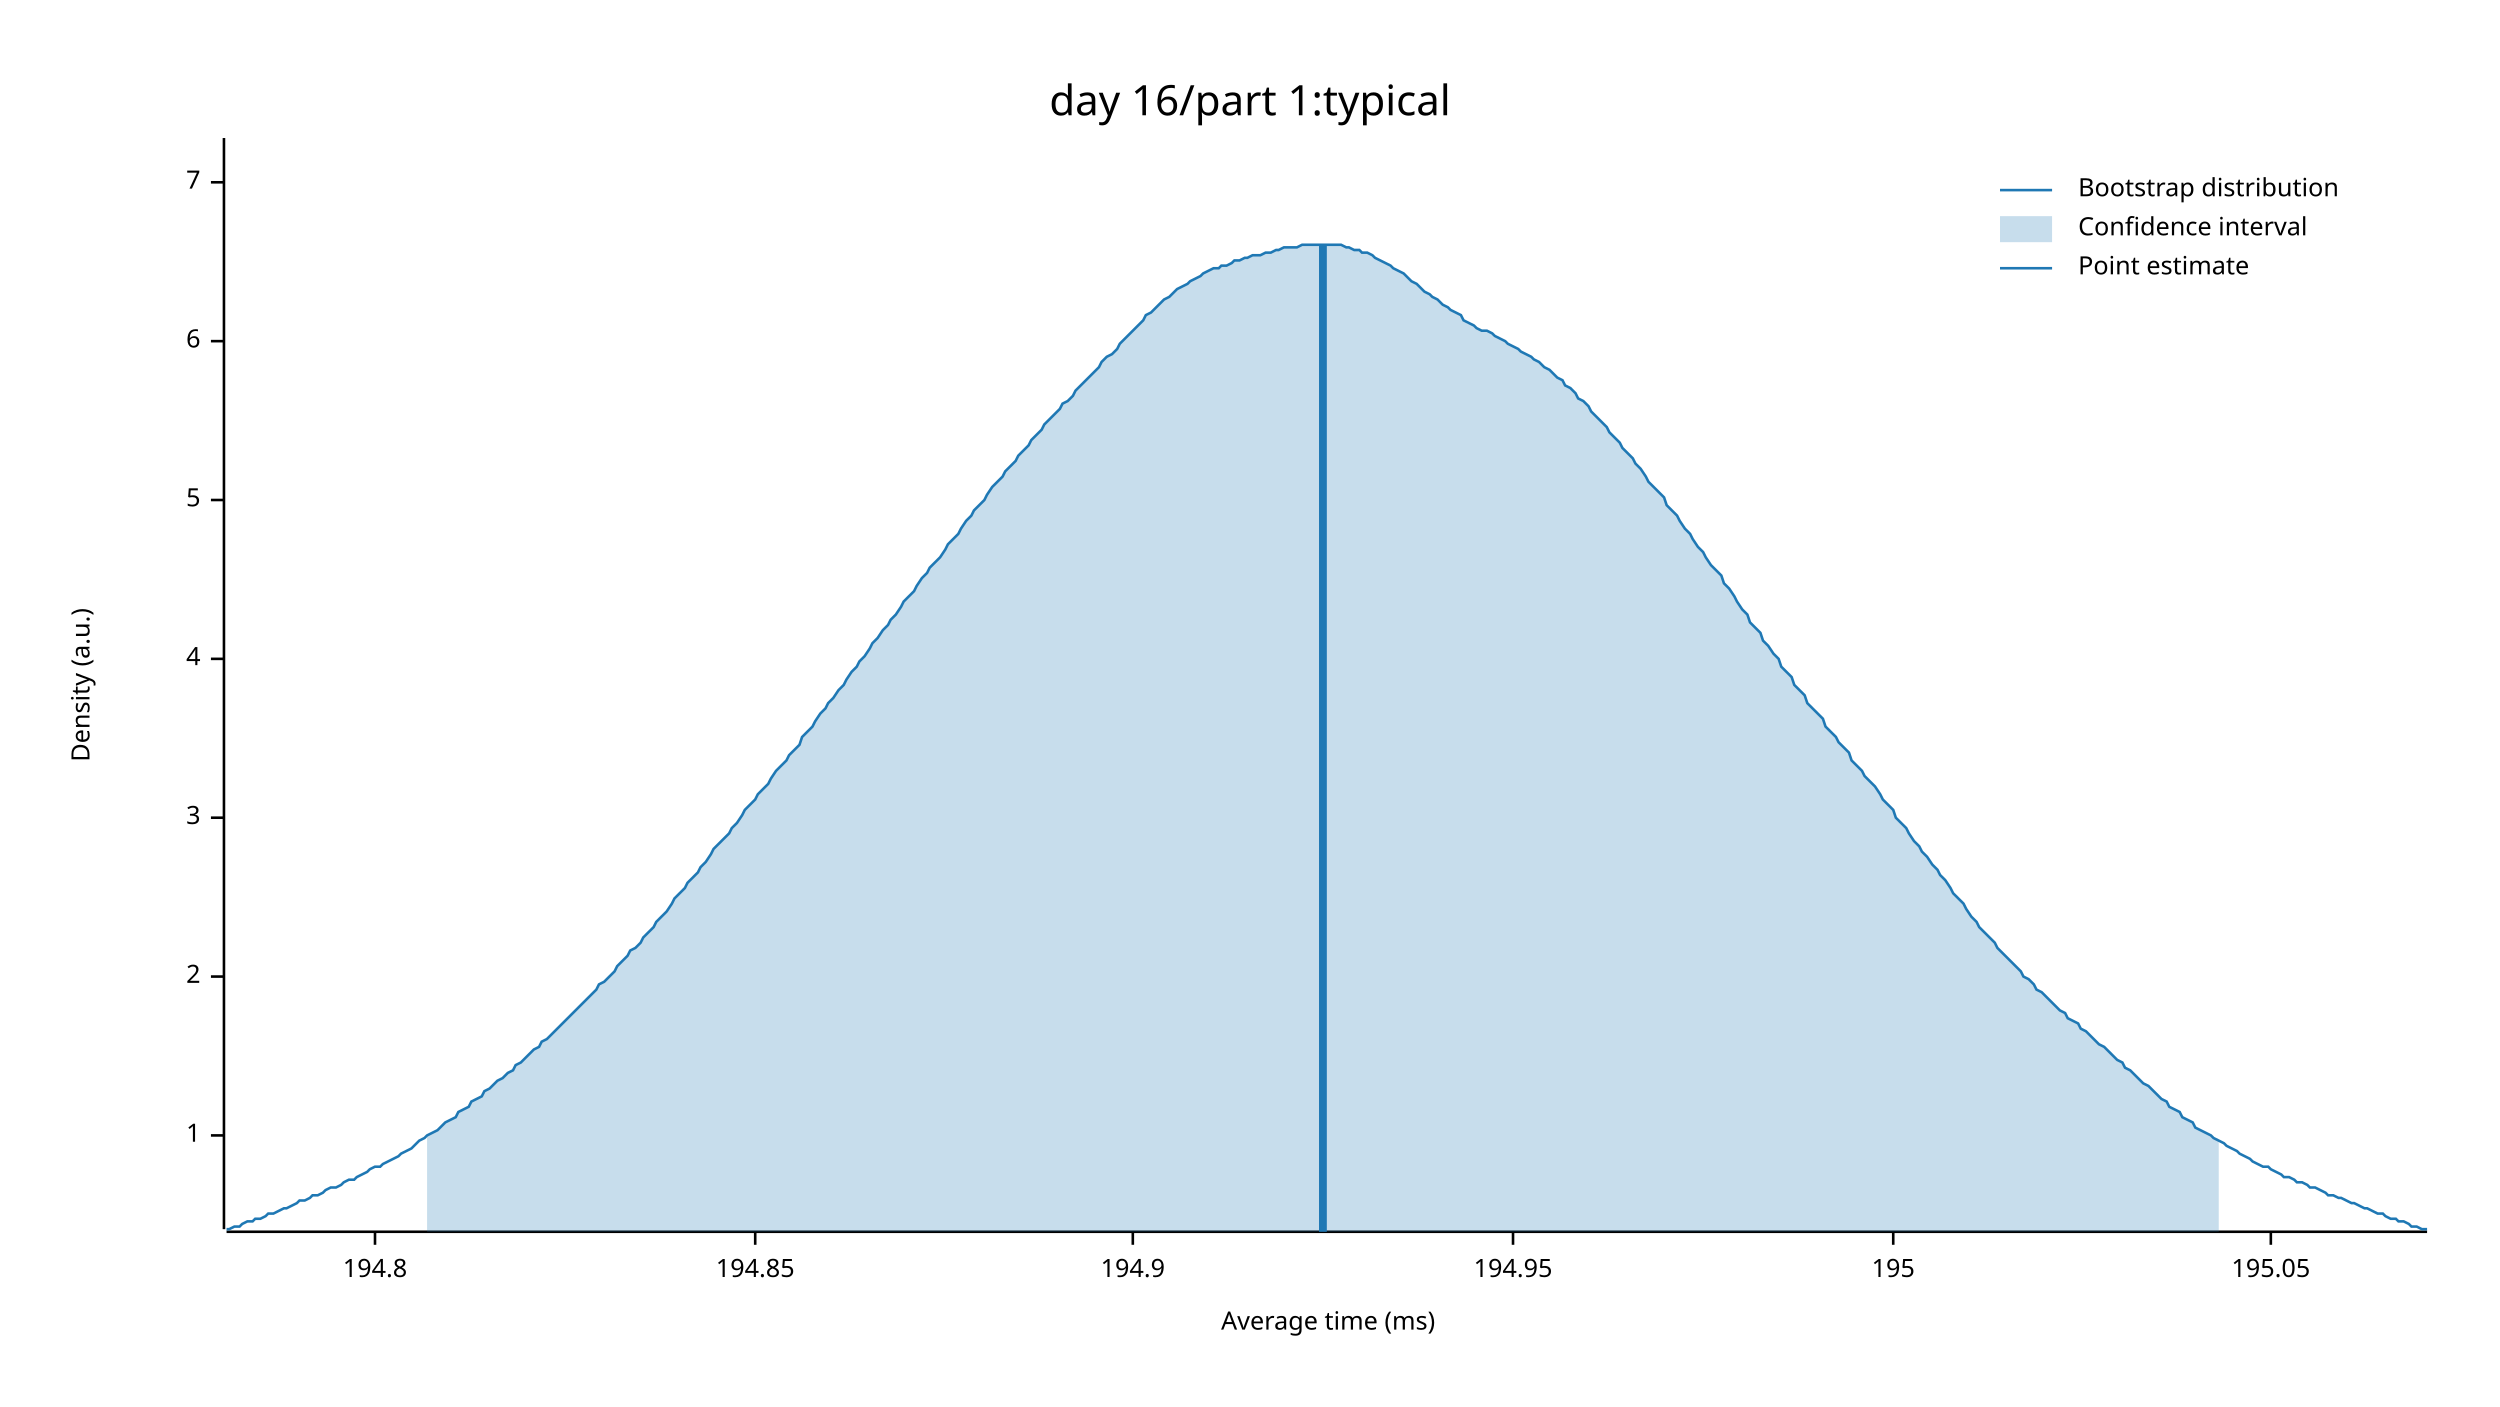
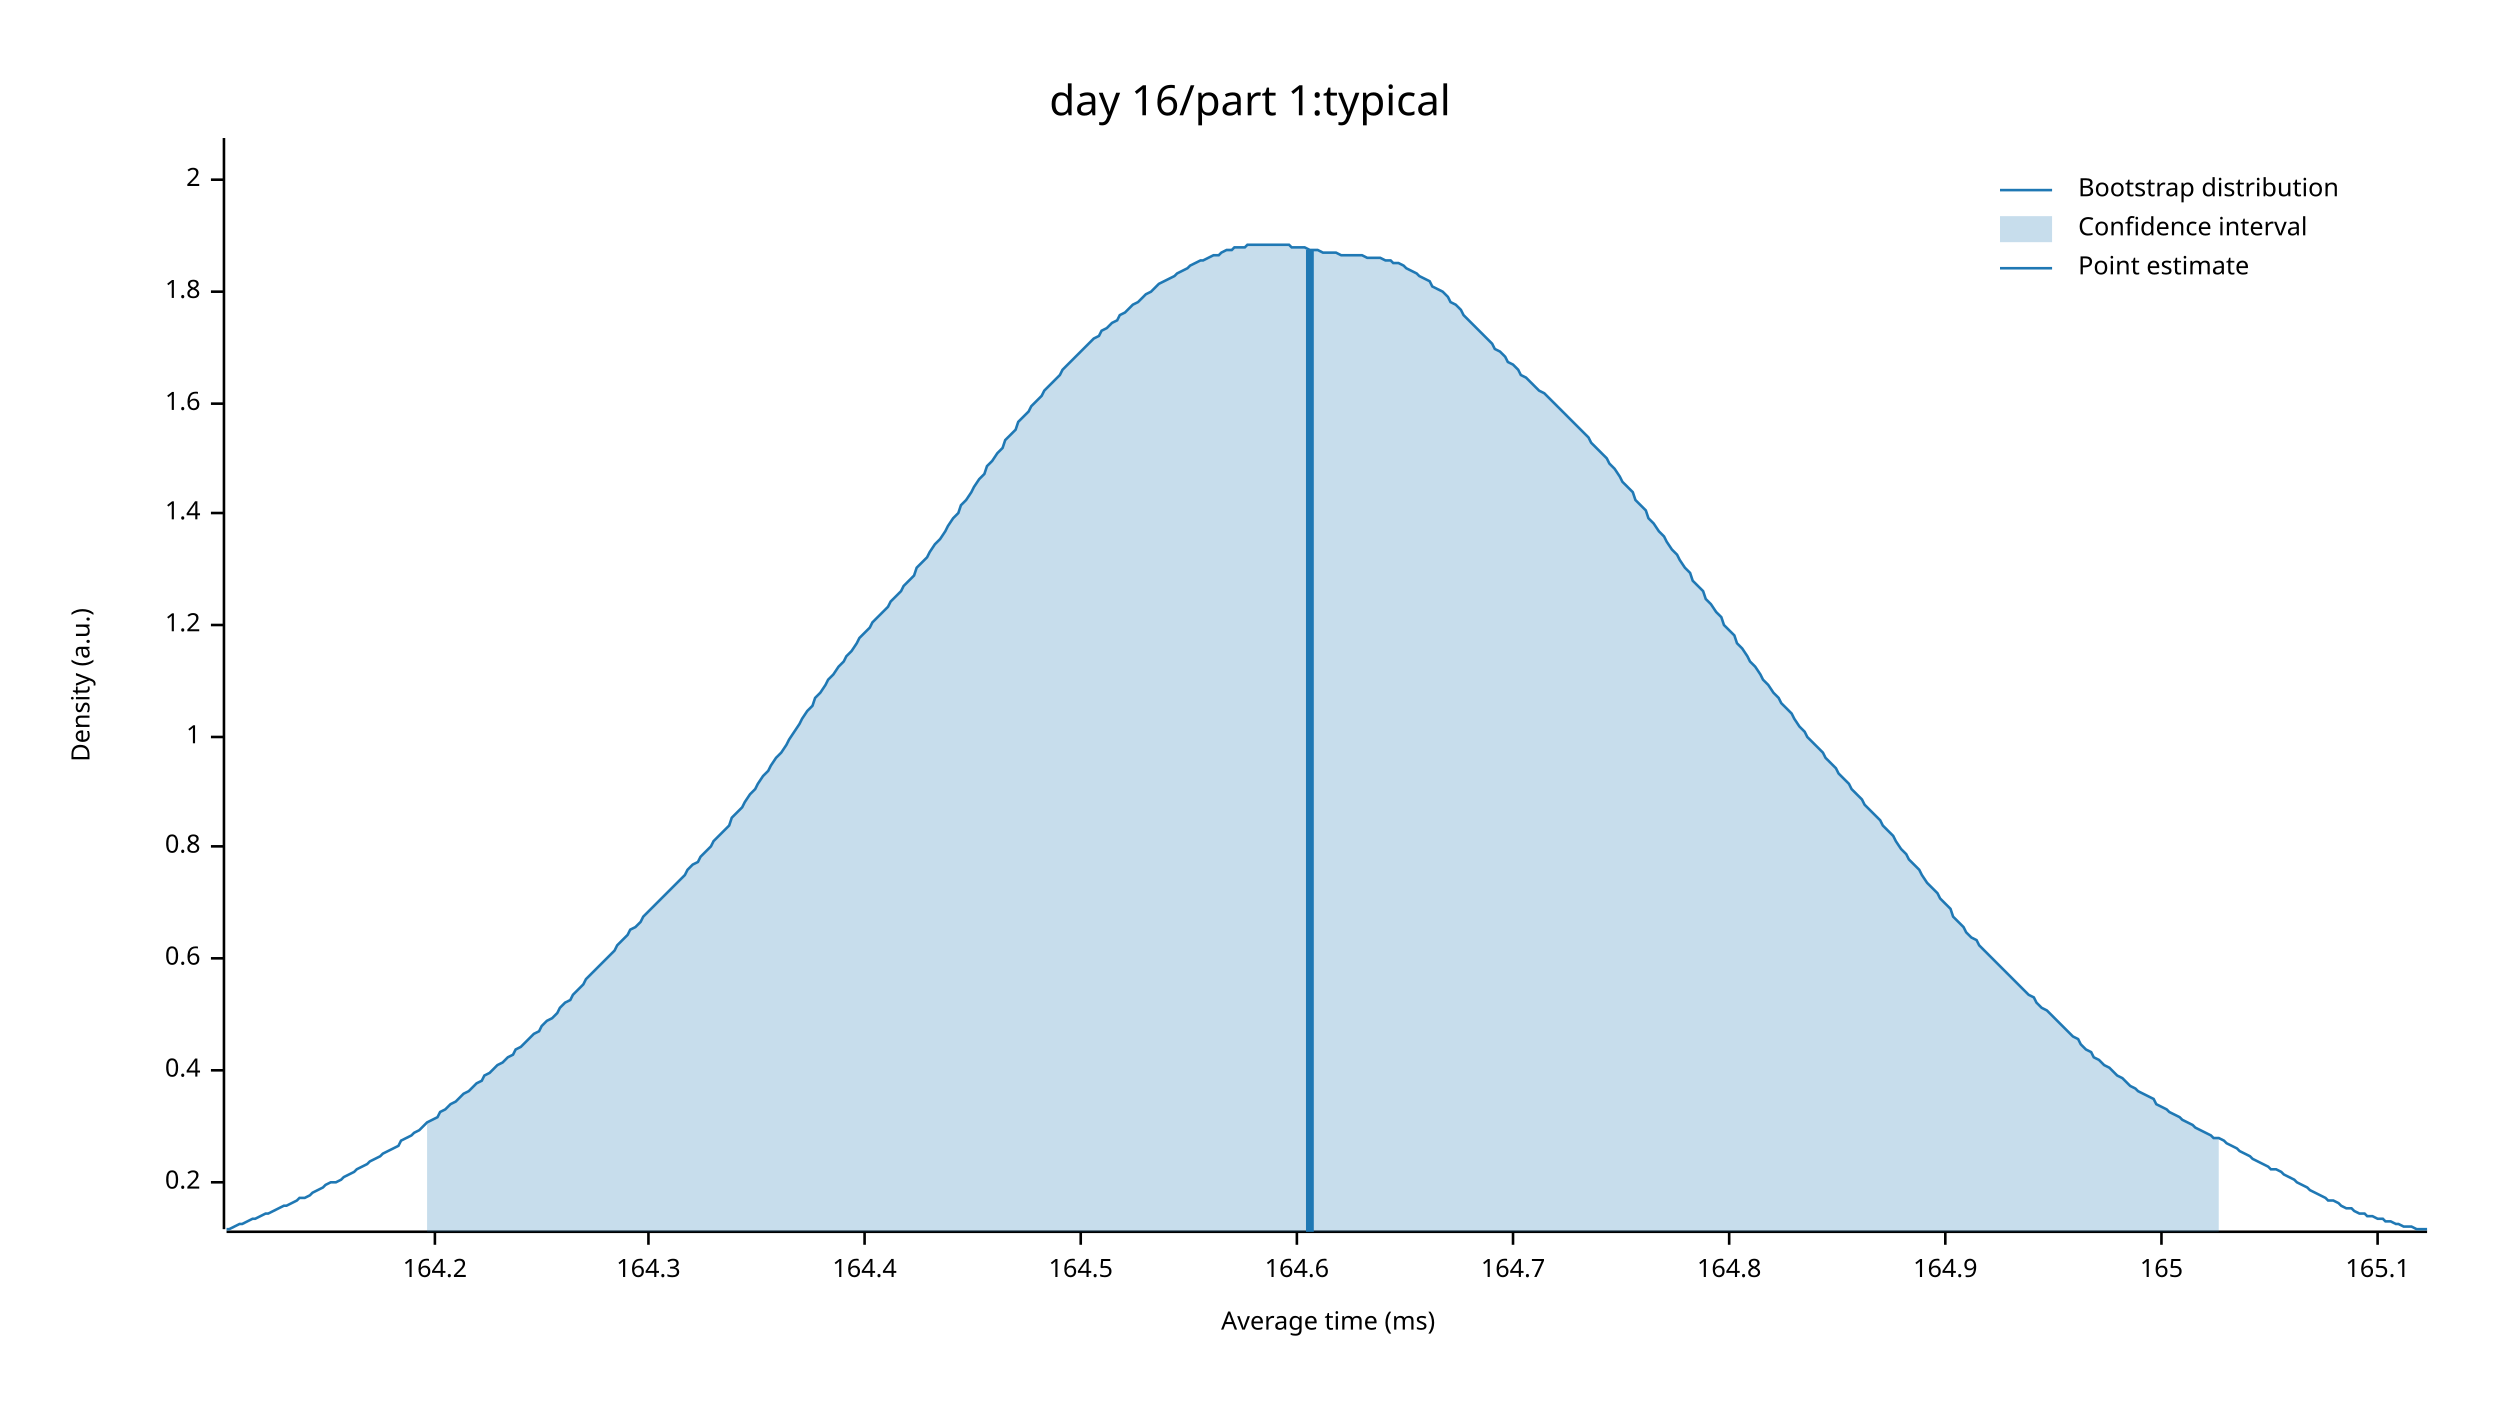
<svg xmlns="http://www.w3.org/2000/svg" width="960" height="540" viewBox="0 0 960 540">
  <text x="480" y="32" dy="0.76em" text-anchor="middle" font-family="sans-serif" font-size="16.129" opacity="1" fill="#000000">
day 16/part 1:typical
</text>
  <text x="27" y="263" dy="0.76em" text-anchor="middle" font-family="sans-serif" font-size="9.677" opacity="1" fill="#000000" transform="rotate(270, 27, 263)">
Density (a.u.)
</text>
  <text x="510" y="513" dy="-0.5ex" text-anchor="middle" font-family="sans-serif" font-size="9.677" opacity="1" fill="#000000">
Average time (ms)
</text>
  <polyline fill="none" opacity="1" stroke="#000000" stroke-width="1" points="86,53 86,472 " />
-   <text x="77" y="436" dy="0.5ex" text-anchor="end" font-family="sans-serif" font-size="9.677" opacity="1" fill="#000000">
+   <text x="77" y="454" dy="0.5ex" text-anchor="end" font-family="sans-serif" font-size="9.677" opacity="1" fill="#000000">
+ 0.2
+ </text>
+   <polyline fill="none" opacity="1" stroke="#000000" stroke-width="1" points="81,454 86,454 " />
+   <text x="77" y="411" dy="0.5ex" text-anchor="end" font-family="sans-serif" font-size="9.677" opacity="1" fill="#000000">
+ 0.4
+ </text>
+   <polyline fill="none" opacity="1" stroke="#000000" stroke-width="1" points="81,411 86,411 " />
+   <text x="77" y="368" dy="0.5ex" text-anchor="end" font-family="sans-serif" font-size="9.677" opacity="1" fill="#000000">
+ 0.6
+ </text>
+   <polyline fill="none" opacity="1" stroke="#000000" stroke-width="1" points="81,368 86,368 " />
+   <text x="77" y="325" dy="0.5ex" text-anchor="end" font-family="sans-serif" font-size="9.677" opacity="1" fill="#000000">
+ 0.8
+ </text>
+   <polyline fill="none" opacity="1" stroke="#000000" stroke-width="1" points="81,325 86,325 " />
+   <text x="77" y="283" dy="0.5ex" text-anchor="end" font-family="sans-serif" font-size="9.677" opacity="1" fill="#000000">
1
</text>
-   <polyline fill="none" opacity="1" stroke="#000000" stroke-width="1" points="81,436 86,436 " />
-   <text x="77" y="375" dy="0.5ex" text-anchor="end" font-family="sans-serif" font-size="9.677" opacity="1" fill="#000000">
+   <polyline fill="none" opacity="1" stroke="#000000" stroke-width="1" points="81,283 86,283 " />
+   <text x="77" y="240" dy="0.5ex" text-anchor="end" font-family="sans-serif" font-size="9.677" opacity="1" fill="#000000">
+ 1.2
+ </text>
+   <polyline fill="none" opacity="1" stroke="#000000" stroke-width="1" points="81,240 86,240 " />
+   <text x="77" y="197" dy="0.5ex" text-anchor="end" font-family="sans-serif" font-size="9.677" opacity="1" fill="#000000">
+ 1.4
+ </text>
+   <polyline fill="none" opacity="1" stroke="#000000" stroke-width="1" points="81,197 86,197 " />
+   <text x="77" y="155" dy="0.5ex" text-anchor="end" font-family="sans-serif" font-size="9.677" opacity="1" fill="#000000">
+ 1.6
+ </text>
+   <polyline fill="none" opacity="1" stroke="#000000" stroke-width="1" points="81,155 86,155 " />
+   <text x="77" y="112" dy="0.5ex" text-anchor="end" font-family="sans-serif" font-size="9.677" opacity="1" fill="#000000">
+ 1.8
+ </text>
+   <polyline fill="none" opacity="1" stroke="#000000" stroke-width="1" points="81,112 86,112 " />
+   <text x="77" y="69" dy="0.5ex" text-anchor="end" font-family="sans-serif" font-size="9.677" opacity="1" fill="#000000">
2
</text>
-   <polyline fill="none" opacity="1" stroke="#000000" stroke-width="1" points="81,375 86,375 " />
-   <text x="77" y="314" dy="0.5ex" text-anchor="end" font-family="sans-serif" font-size="9.677" opacity="1" fill="#000000">
- 3
+   <polyline fill="none" opacity="1" stroke="#000000" stroke-width="1" points="81,69 86,69 " />
+   <polyline fill="none" opacity="1" stroke="#000000" stroke-width="1" points="87,473 932,473 " />
+   <text x="167" y="483" dy="0.76em" text-anchor="middle" font-family="sans-serif" font-size="9.677" opacity="1" fill="#000000">
+ 164.2
</text>
-   <polyline fill="none" opacity="1" stroke="#000000" stroke-width="1" points="81,314 86,314 " />
-   <text x="77" y="253" dy="0.5ex" text-anchor="end" font-family="sans-serif" font-size="9.677" opacity="1" fill="#000000">
- 4
+   <polyline fill="none" opacity="1" stroke="#000000" stroke-width="1" points="167,473 167,478 " />
+   <text x="249" y="483" dy="0.76em" text-anchor="middle" font-family="sans-serif" font-size="9.677" opacity="1" fill="#000000">
+ 164.3
</text>
-   <polyline fill="none" opacity="1" stroke="#000000" stroke-width="1" points="81,253 86,253 " />
-   <text x="77" y="192" dy="0.5ex" text-anchor="end" font-family="sans-serif" font-size="9.677" opacity="1" fill="#000000">
- 5
+   <polyline fill="none" opacity="1" stroke="#000000" stroke-width="1" points="249,473 249,478 " />
+   <text x="332" y="483" dy="0.76em" text-anchor="middle" font-family="sans-serif" font-size="9.677" opacity="1" fill="#000000">
+ 164.4
</text>
-   <polyline fill="none" opacity="1" stroke="#000000" stroke-width="1" points="81,192 86,192 " />
-   <text x="77" y="131" dy="0.5ex" text-anchor="end" font-family="sans-serif" font-size="9.677" opacity="1" fill="#000000">
- 6
+   <polyline fill="none" opacity="1" stroke="#000000" stroke-width="1" points="332,473 332,478 " />
+   <text x="415" y="483" dy="0.76em" text-anchor="middle" font-family="sans-serif" font-size="9.677" opacity="1" fill="#000000">
+ 164.5
</text>
-   <polyline fill="none" opacity="1" stroke="#000000" stroke-width="1" points="81,131 86,131 " />
-   <text x="77" y="70" dy="0.5ex" text-anchor="end" font-family="sans-serif" font-size="9.677" opacity="1" fill="#000000">
- 7
+   <polyline fill="none" opacity="1" stroke="#000000" stroke-width="1" points="415,473 415,478 " />
+   <text x="498" y="483" dy="0.76em" text-anchor="middle" font-family="sans-serif" font-size="9.677" opacity="1" fill="#000000">
+ 164.6
</text>
-   <polyline fill="none" opacity="1" stroke="#000000" stroke-width="1" points="81,70 86,70 " />
-   <polyline fill="none" opacity="1" stroke="#000000" stroke-width="1" points="87,473 932,473 " />
-   <text x="144" y="483" dy="0.76em" text-anchor="middle" font-family="sans-serif" font-size="9.677" opacity="1" fill="#000000">
- 194.8
- </text>
-   <polyline fill="none" opacity="1" stroke="#000000" stroke-width="1" points="144,473 144,478 " />
-   <text x="290" y="483" dy="0.76em" text-anchor="middle" font-family="sans-serif" font-size="9.677" opacity="1" fill="#000000">
- 194.85
- </text>
-   <polyline fill="none" opacity="1" stroke="#000000" stroke-width="1" points="290,473 290,478 " />
-   <text x="435" y="483" dy="0.76em" text-anchor="middle" font-family="sans-serif" font-size="9.677" opacity="1" fill="#000000">
- 194.9
- </text>
-   <polyline fill="none" opacity="1" stroke="#000000" stroke-width="1" points="435,473 435,478 " />
+   <polyline fill="none" opacity="1" stroke="#000000" stroke-width="1" points="498,473 498,478 " />
  <text x="581" y="483" dy="0.76em" text-anchor="middle" font-family="sans-serif" font-size="9.677" opacity="1" fill="#000000">
- 194.95
+ 164.7
</text>
  <polyline fill="none" opacity="1" stroke="#000000" stroke-width="1" points="581,473 581,478 " />
-   <text x="727" y="483" dy="0.76em" text-anchor="middle" font-family="sans-serif" font-size="9.677" opacity="1" fill="#000000">
- 195
+   <text x="664" y="483" dy="0.76em" text-anchor="middle" font-family="sans-serif" font-size="9.677" opacity="1" fill="#000000">
+ 164.8
</text>
-   <polyline fill="none" opacity="1" stroke="#000000" stroke-width="1" points="727,473 727,478 " />
-   <text x="872" y="483" dy="0.76em" text-anchor="middle" font-family="sans-serif" font-size="9.677" opacity="1" fill="#000000">
- 195.05
+   <polyline fill="none" opacity="1" stroke="#000000" stroke-width="1" points="664,473 664,478 " />
+   <text x="747" y="483" dy="0.76em" text-anchor="middle" font-family="sans-serif" font-size="9.677" opacity="1" fill="#000000">
+ 164.9
</text>
-   <polyline fill="none" opacity="1" stroke="#000000" stroke-width="1" points="872,473 872,478 " />
-   <polyline fill="none" opacity="1" stroke="#1F78B4" stroke-width="1" points="87,472 88,472 90,471 92,471 93,470 95,469 97,469 98,468 100,468 102,467 103,466 105,466 107,465 109,464 110,464 112,463 114,462 115,461 117,461 119,460 120,459 122,459 124,458 125,457 127,456 129,456 131,455 132,454 134,453 136,453 137,452 139,451 141,450 142,449 144,448 146,448 147,447 149,446 151,445 153,444 154,443 156,442 158,441 159,440 161,438 163,437 164,436 166,435 168,434 169,433 171,431 173,430 175,429 176,427 178,426 180,425 181,423 183,422 185,421 186,419 188,418 190,416 191,415 193,414 195,412 197,411 198,409 200,408 202,406 203,405 205,403 207,402 208,400 210,399 212,397 214,395 215,394 217,392 219,390 220,389 222,387 224,385 225,384 227,382 229,380 230,378 232,377 234,375 236,373 237,371 239,369 241,367 242,365 244,364 246,362 247,360 249,358 251,356 252,354 254,352 256,350 258,347 259,345 261,343 263,341 264,339 266,337 268,335 269,333 271,331 273,328 274,326 276,324 278,322 280,320 281,318 283,316 285,313 286,311 288,309 290,307 291,305 293,303 295,301 296,299 298,296 300,294 302,292 303,290 305,288 307,286 308,283 310,281 312,279 313,277 315,274 317,272 318,270 320,268 322,265 324,263 325,261 327,258 329,256 330,254 332,252 334,249 335,247 337,245 339,242 341,240 342,238 344,236 346,233 347,231 349,229 351,227 352,225 354,222 356,220 357,218 359,216 361,214 363,211 364,209 366,207 368,205 369,203 371,200 373,198 374,196 376,194 378,192 379,190 381,187 383,185 385,183 386,181 388,179 390,177 391,175 393,173 395,171 396,169 398,167 400,165 401,163 403,161 405,159 407,157 408,155 410,154 412,152 413,150 415,148 417,146 418,145 420,143 422,141 423,139 425,137 427,136 429,134 430,132 432,130 434,128 435,127 437,125 439,123 440,121 442,120 444,118 445,117 447,115 449,114 451,112 452,111 454,110 456,109 457,108 459,107 461,106 462,105 464,104 466,103 468,103 469,102 471,102 473,101 474,100 476,100 478,99 479,99 481,98 483,98 484,98 486,97 488,97 490,96 491,96 493,95 495,95 496,95 498,95 500,94 501,94 503,94 505,94 506,94 508,94 510,94 512,94 513,94 515,94 517,95 518,95 520,96 522,96 523,97 525,97 527,98 528,99 530,100 532,101 534,102 535,103 537,104 539,105 540,106 542,108 544,109 545,110 547,112 549,113 550,114 552,115 554,117 556,118 557,119 559,120 561,121 562,123 564,124 566,125 567,126 569,127 571,127 573,128 574,129 576,130 578,131 579,132 581,133 583,134 584,135 586,136 588,137 589,138 591,139 593,141 595,142 596,143 598,145 600,146 601,148 603,149 605,151 606,153 608,154 610,156 611,158 613,160 615,162 617,164 618,166 620,168 622,170 623,172 625,174 627,176 628,178 630,180 632,183 633,185 635,187 637,189 639,191 640,194 642,196 644,198 645,200 647,203 649,205 650,207 652,210 654,212 655,214 657,217 659,219 661,221 662,224 664,226 666,229 667,231 669,234 671,236 672,239 674,241 676,243 677,246 679,248 681,251 683,253 684,256 686,258 688,260 689,263 691,265 693,267 694,270 696,272 698,274 700,276 701,279 703,281 705,283 706,285 708,287 710,289 711,292 713,294 715,296 716,298 718,300 720,302 722,305 723,307 725,309 727,311 728,314 730,316 732,318 733,320 735,323 737,325 738,327 740,329 742,332 744,334 745,336 747,338 749,341 750,343 752,345 754,347 755,349 757,352 759,354 760,356 762,358 764,360 766,362 767,364 769,366 771,368 772,369 774,371 776,373 777,375 779,376 781,378 782,380 784,381 786,383 788,385 789,386 791,388 793,389 794,391 796,392 798,393 799,395 801,396 803,398 804,399 806,401 808,402 810,404 811,405 813,407 815,408 816,410 818,411 820,413 821,414 823,416 825,417 827,419 828,420 830,422 832,423 833,425 835,426 837,427 838,429 840,430 842,431 843,433 845,434 847,435 849,436 850,437 852,438 854,439 855,440 857,441 859,442 860,443 862,444 864,445 865,446 867,447 869,448 871,448 872,449 874,450 876,451 877,452 879,452 881,453 882,454 884,454 886,455 887,456 889,456 891,457 893,458 894,459 896,459 898,460 899,460 901,461 903,462 904,462 906,463 908,464 909,464 911,465 913,466 915,466 916,467 918,468 920,468 921,469 923,469 925,470 926,471 928,471 930,472 932,472 " />
-   <polygon opacity="0.25" fill="#1F78B4" points="164,436 166,435 168,434 169,433 171,431 173,430 175,429 176,427 178,426 180,425 181,423 183,422 185,421 186,419 188,418 190,416 191,415 193,414 195,412 197,411 198,409 200,408 202,406 203,405 205,403 207,402 208,400 210,399 212,397 214,395 215,394 217,392 219,390 220,389 222,387 224,385 225,384 227,382 229,380 230,378 232,377 234,375 236,373 237,371 239,369 241,367 242,365 244,364 246,362 247,360 249,358 251,356 252,354 254,352 256,350 258,347 259,345 261,343 263,341 264,339 266,337 268,335 269,333 271,331 273,328 274,326 276,324 278,322 280,320 281,318 283,316 285,313 286,311 288,309 290,307 291,305 293,303 295,301 296,299 298,296 300,294 302,292 303,290 305,288 307,286 308,283 310,281 312,279 313,277 315,274 317,272 318,270 320,268 322,265 324,263 325,261 327,258 329,256 330,254 332,252 334,249 335,247 337,245 339,242 341,240 342,238 344,236 346,233 347,231 349,229 351,227 352,225 354,222 356,220 357,218 359,216 361,214 363,211 364,209 366,207 368,205 369,203 371,200 373,198 374,196 376,194 378,192 379,190 381,187 383,185 385,183 386,181 388,179 390,177 391,175 393,173 395,171 396,169 398,167 400,165 401,163 403,161 405,159 407,157 408,155 410,154 412,152 413,150 415,148 417,146 418,145 420,143 422,141 423,139 425,137 427,136 429,134 430,132 432,130 434,128 435,127 437,125 439,123 440,121 442,120 444,118 445,117 447,115 449,114 451,112 452,111 454,110 456,109 457,108 459,107 461,106 462,105 464,104 466,103 468,103 469,102 471,102 473,101 474,100 476,100 478,99 479,99 481,98 483,98 484,98 486,97 488,97 490,96 491,96 493,95 495,95 496,95 498,95 500,94 501,94 503,94 505,94 506,94 508,94 510,94 512,94 513,94 515,94 517,95 518,95 520,96 522,96 523,97 525,97 527,98 528,99 530,100 532,101 534,102 535,103 537,104 539,105 540,106 542,108 544,109 545,110 547,112 549,113 550,114 552,115 554,117 556,118 557,119 559,120 561,121 562,123 564,124 566,125 567,126 569,127 571,127 573,128 574,129 576,130 578,131 579,132 581,133 583,134 584,135 586,136 588,137 589,138 591,139 593,141 595,142 596,143 598,145 600,146 601,148 603,149 605,151 606,153 608,154 610,156 611,158 613,160 615,162 617,164 618,166 620,168 622,170 623,172 625,174 627,176 628,178 630,180 632,183 633,185 635,187 637,189 639,191 640,194 642,196 644,198 645,200 647,203 649,205 650,207 652,210 654,212 655,214 657,217 659,219 661,221 662,224 664,226 666,229 667,231 669,234 671,236 672,239 674,241 676,243 677,246 679,248 681,251 683,253 684,256 686,258 688,260 689,263 691,265 693,267 694,270 696,272 698,274 700,276 701,279 703,281 705,283 706,285 708,287 710,289 711,292 713,294 715,296 716,298 718,300 720,302 722,305 723,307 725,309 727,311 728,314 730,316 732,318 733,320 735,323 737,325 738,327 740,329 742,332 744,334 745,336 747,338 749,341 750,343 752,345 754,347 755,349 757,352 759,354 760,356 762,358 764,360 766,362 767,364 769,366 771,368 772,369 774,371 776,373 777,375 779,376 781,378 782,380 784,381 786,383 788,385 789,386 791,388 793,389 794,391 796,392 798,393 799,395 801,396 803,398 804,399 806,401 808,402 810,404 811,405 813,407 815,408 816,410 818,411 820,413 821,414 823,416 825,417 827,419 828,420 830,422 832,423 833,425 835,426 837,427 838,429 840,430 842,431 843,433 845,434 847,435 849,436 850,437 852,438 852,473 164,473 " />
-   <polyline fill="none" opacity="1" stroke="#1F78B4" stroke-width="3" points="508,473 508,94 " />
+   <polyline fill="none" opacity="1" stroke="#000000" stroke-width="1" points="747,473 747,478 " />
+   <text x="830" y="483" dy="0.76em" text-anchor="middle" font-family="sans-serif" font-size="9.677" opacity="1" fill="#000000">
+ 165
+ </text>
+   <polyline fill="none" opacity="1" stroke="#000000" stroke-width="1" points="830,473 830,478 " />
+   <text x="913" y="483" dy="0.76em" text-anchor="middle" font-family="sans-serif" font-size="9.677" opacity="1" fill="#000000">
+ 165.1
+ </text>
+   <polyline fill="none" opacity="1" stroke="#000000" stroke-width="1" points="913,473 913,478 " />
+   <polyline fill="none" opacity="1" stroke="#1F78B4" stroke-width="1" points="87,472 88,472 90,471 92,470 93,470 95,469 97,468 98,468 100,467 102,466 103,466 105,465 107,464 109,463 110,463 112,462 114,461 115,460 117,460 119,459 120,458 122,457 124,456 125,455 127,454 129,454 131,453 132,452 134,451 136,450 137,449 139,448 141,447 142,446 144,445 146,444 147,443 149,442 151,441 153,440 154,438 156,437 158,436 159,435 161,434 163,432 164,431 166,430 168,429 169,427 171,426 173,424 175,423 176,422 178,420 180,419 181,418 183,416 185,415 186,413 188,412 190,410 191,409 193,408 195,406 197,405 198,403 200,402 202,400 203,399 205,397 207,396 208,394 210,392 212,391 214,389 215,387 217,385 219,384 220,382 222,380 224,378 225,376 227,374 229,372 230,371 232,369 234,367 236,365 237,363 239,361 241,359 242,357 244,356 246,354 247,352 249,350 251,348 252,347 254,345 256,343 258,341 259,340 261,338 263,336 264,334 266,332 268,331 269,329 271,327 273,325 274,323 276,321 278,319 280,317 281,314 283,312 285,310 286,308 288,305 290,303 291,301 293,298 295,296 296,294 298,291 300,289 302,286 303,284 305,281 307,278 308,276 310,273 312,271 313,268 315,266 317,263 318,261 320,259 322,256 324,254 325,252 327,250 329,247 330,245 332,243 334,241 335,239 337,237 339,235 341,233 342,231 344,229 346,227 347,225 349,223 351,221 352,218 354,216 356,214 357,212 359,209 361,207 363,204 364,202 366,199 368,197 369,194 371,192 373,189 374,187 376,184 378,182 379,179 381,177 383,174 385,172 386,169 388,167 390,165 391,162 393,160 395,158 396,156 398,154 400,152 401,150 403,148 405,146 407,144 408,142 410,140 412,138 413,137 415,135 417,133 418,132 420,130 422,129 423,127 425,126 427,124 429,123 430,121 432,120 434,118 435,117 437,116 439,114 440,113 442,112 444,110 445,109 447,108 449,107 451,106 452,105 454,104 456,103 457,102 459,101 461,100 462,100 464,99 466,98 468,98 469,97 471,96 473,96 474,95 476,95 478,95 479,94 481,94 483,94 484,94 486,94 488,94 490,94 491,94 493,94 495,94 496,95 498,95 500,95 501,95 503,96 505,96 506,96 508,97 510,97 512,97 513,97 515,98 517,98 518,98 520,98 522,98 523,98 525,99 527,99 528,99 530,99 532,100 534,100 535,101 537,101 539,102 540,103 542,104 544,105 545,106 547,107 549,108 550,110 552,111 554,112 556,114 557,116 559,117 561,119 562,121 564,123 566,125 567,126 569,128 571,130 573,132 574,134 576,135 578,137 579,139 581,140 583,142 584,144 586,145 588,147 589,148 591,150 593,151 595,153 596,154 598,156 600,158 601,159 603,161 605,163 606,164 608,166 610,168 611,170 613,172 615,174 617,176 618,178 620,180 622,183 623,185 625,187 627,189 628,192 630,194 632,196 633,199 635,201 637,204 639,206 640,208 642,211 644,213 645,215 647,218 649,220 650,223 652,225 654,227 655,230 657,232 659,235 661,237 662,240 664,242 666,244 667,247 669,249 671,252 672,254 674,256 676,259 677,261 679,263 681,266 683,268 684,270 686,272 688,274 689,276 691,279 693,281 694,283 696,285 698,287 700,289 701,291 703,293 705,295 706,297 708,299 710,301 711,303 713,305 715,307 716,309 718,311 720,313 722,315 723,317 725,319 727,321 728,323 730,326 732,328 733,330 735,332 737,334 738,336 740,339 742,341 744,343 745,345 747,347 749,349 750,352 752,354 754,356 755,358 757,360 759,361 760,363 762,365 764,367 766,369 767,370 769,372 771,374 772,375 774,377 776,379 777,380 779,382 781,383 782,385 784,387 786,388 788,390 789,391 791,393 793,395 794,396 796,398 798,399 799,401 801,403 803,404 804,406 806,407 808,409 810,410 811,411 813,413 815,414 816,415 818,417 820,418 821,419 823,420 825,421 827,422 828,424 830,425 832,426 833,427 835,428 837,429 838,430 840,431 842,432 843,433 845,434 847,435 849,436 850,437 852,437 854,438 855,439 857,440 859,441 860,442 862,443 864,444 865,445 867,446 869,447 871,448 872,449 874,449 876,450 877,451 879,452 881,453 882,454 884,455 886,456 887,457 889,458 891,459 893,460 894,461 896,461 898,462 899,463 901,464 903,464 904,465 906,466 908,466 909,467 911,467 913,468 915,468 916,469 918,469 920,470 921,470 923,471 925,471 926,471 928,472 930,472 932,472 " />
+   <polygon opacity="0.25" fill="#1F78B4" points="164,431 166,430 168,429 169,427 171,426 173,424 175,423 176,422 178,420 180,419 181,418 183,416 185,415 186,413 188,412 190,410 191,409 193,408 195,406 197,405 198,403 200,402 202,400 203,399 205,397 207,396 208,394 210,392 212,391 214,389 215,387 217,385 219,384 220,382 222,380 224,378 225,376 227,374 229,372 230,371 232,369 234,367 236,365 237,363 239,361 241,359 242,357 244,356 246,354 247,352 249,350 251,348 252,347 254,345 256,343 258,341 259,340 261,338 263,336 264,334 266,332 268,331 269,329 271,327 273,325 274,323 276,321 278,319 280,317 281,314 283,312 285,310 286,308 288,305 290,303 291,301 293,298 295,296 296,294 298,291 300,289 302,286 303,284 305,281 307,278 308,276 310,273 312,271 313,268 315,266 317,263 318,261 320,259 322,256 324,254 325,252 327,250 329,247 330,245 332,243 334,241 335,239 337,237 339,235 341,233 342,231 344,229 346,227 347,225 349,223 351,221 352,218 354,216 356,214 357,212 359,209 361,207 363,204 364,202 366,199 368,197 369,194 371,192 373,189 374,187 376,184 378,182 379,179 381,177 383,174 385,172 386,169 388,167 390,165 391,162 393,160 395,158 396,156 398,154 400,152 401,150 403,148 405,146 407,144 408,142 410,140 412,138 413,137 415,135 417,133 418,132 420,130 422,129 423,127 425,126 427,124 429,123 430,121 432,120 434,118 435,117 437,116 439,114 440,113 442,112 444,110 445,109 447,108 449,107 451,106 452,105 454,104 456,103 457,102 459,101 461,100 462,100 464,99 466,98 468,98 469,97 471,96 473,96 474,95 476,95 478,95 479,94 481,94 483,94 484,94 486,94 488,94 490,94 491,94 493,94 495,94 496,95 498,95 500,95 501,95 503,96 505,96 506,96 508,97 510,97 512,97 513,97 515,98 517,98 518,98 520,98 522,98 523,98 525,99 527,99 528,99 530,99 532,100 534,100 535,101 537,101 539,102 540,103 542,104 544,105 545,106 547,107 549,108 550,110 552,111 554,112 556,114 557,116 559,117 561,119 562,121 564,123 566,125 567,126 569,128 571,130 573,132 574,134 576,135 578,137 579,139 581,140 583,142 584,144 586,145 588,147 589,148 591,150 593,151 595,153 596,154 598,156 600,158 601,159 603,161 605,163 606,164 608,166 610,168 611,170 613,172 615,174 617,176 618,178 620,180 622,183 623,185 625,187 627,189 628,192 630,194 632,196 633,199 635,201 637,204 639,206 640,208 642,211 644,213 645,215 647,218 649,220 650,223 652,225 654,227 655,230 657,232 659,235 661,237 662,240 664,242 666,244 667,247 669,249 671,252 672,254 674,256 676,259 677,261 679,263 681,266 683,268 684,270 686,272 688,274 689,276 691,279 693,281 694,283 696,285 698,287 700,289 701,291 703,293 705,295 706,297 708,299 710,301 711,303 713,305 715,307 716,309 718,311 720,313 722,315 723,317 725,319 727,321 728,323 730,326 732,328 733,330 735,332 737,334 738,336 740,339 742,341 744,343 745,345 747,347 749,349 750,352 752,354 754,356 755,358 757,360 759,361 760,363 762,365 764,367 766,369 767,370 769,372 771,374 772,375 774,377 776,379 777,380 779,382 781,383 782,385 784,387 786,388 788,390 789,391 791,393 793,395 794,396 796,398 798,399 799,401 801,403 803,404 804,406 806,407 808,409 810,410 811,411 813,413 815,414 816,415 818,417 820,418 821,419 823,420 825,421 827,422 828,424 830,425 832,426 833,427 835,428 837,429 838,430 840,431 842,432 843,433 845,434 847,435 849,436 850,437 852,437 852,473 164,473 " />
+   <polyline fill="none" opacity="1" stroke="#1F78B4" stroke-width="3" points="503,473 503,96 " />
  <text x="798" y="68" dy="0.76em" text-anchor="start" font-family="sans-serif" font-size="9.677" opacity="1" fill="#000000">
Bootstrap distribution
</text>
  <text x="798" y="83" dy="0.76em" text-anchor="start" font-family="sans-serif" font-size="9.677" opacity="1" fill="#000000">
Confidence interval
</text>
  <text x="798" y="98" dy="0.76em" text-anchor="start" font-family="sans-serif" font-size="9.677" opacity="1" fill="#000000">
Point estimate
</text>
  <polyline fill="none" opacity="1" stroke="#1F78B4" stroke-width="1" points="768,73 788,73 " />
  <rect x="768" y="83" width="20" height="10" opacity="0.25" fill="#1F78B4" stroke="none" />
  <polyline fill="none" opacity="1" stroke="#1F78B4" stroke-width="1" points="768,103 788,103 " />
</svg>
